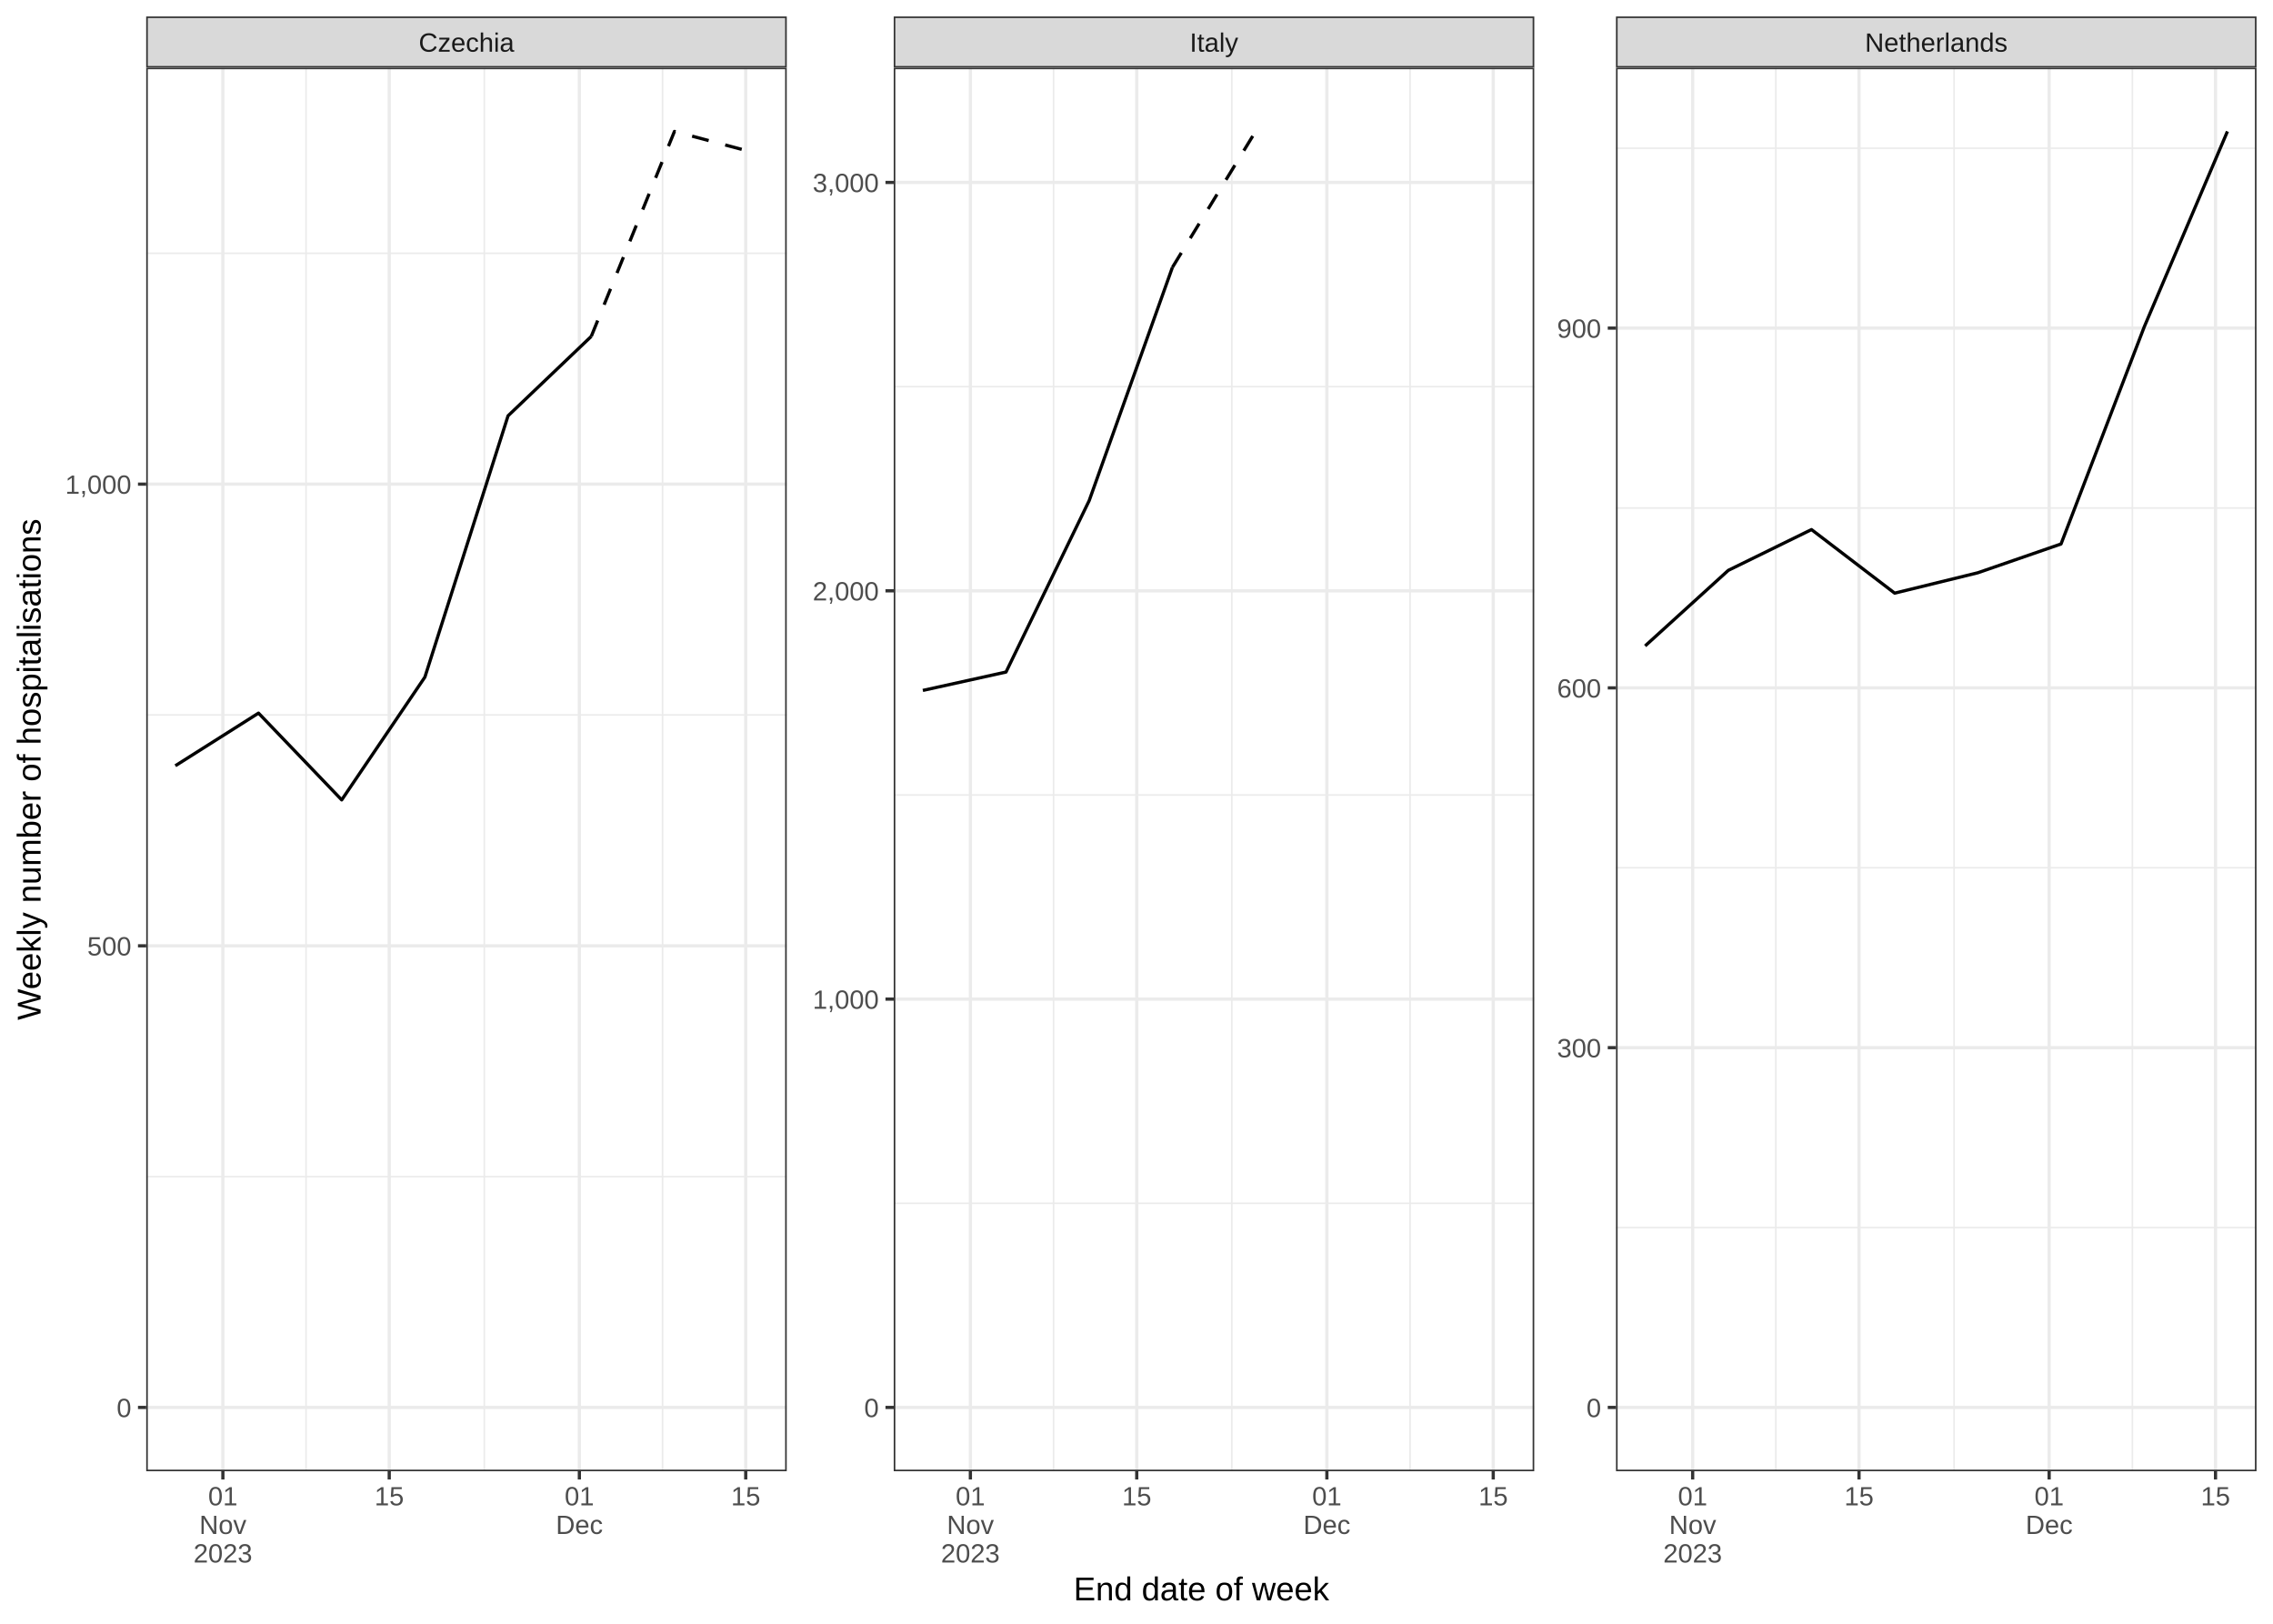
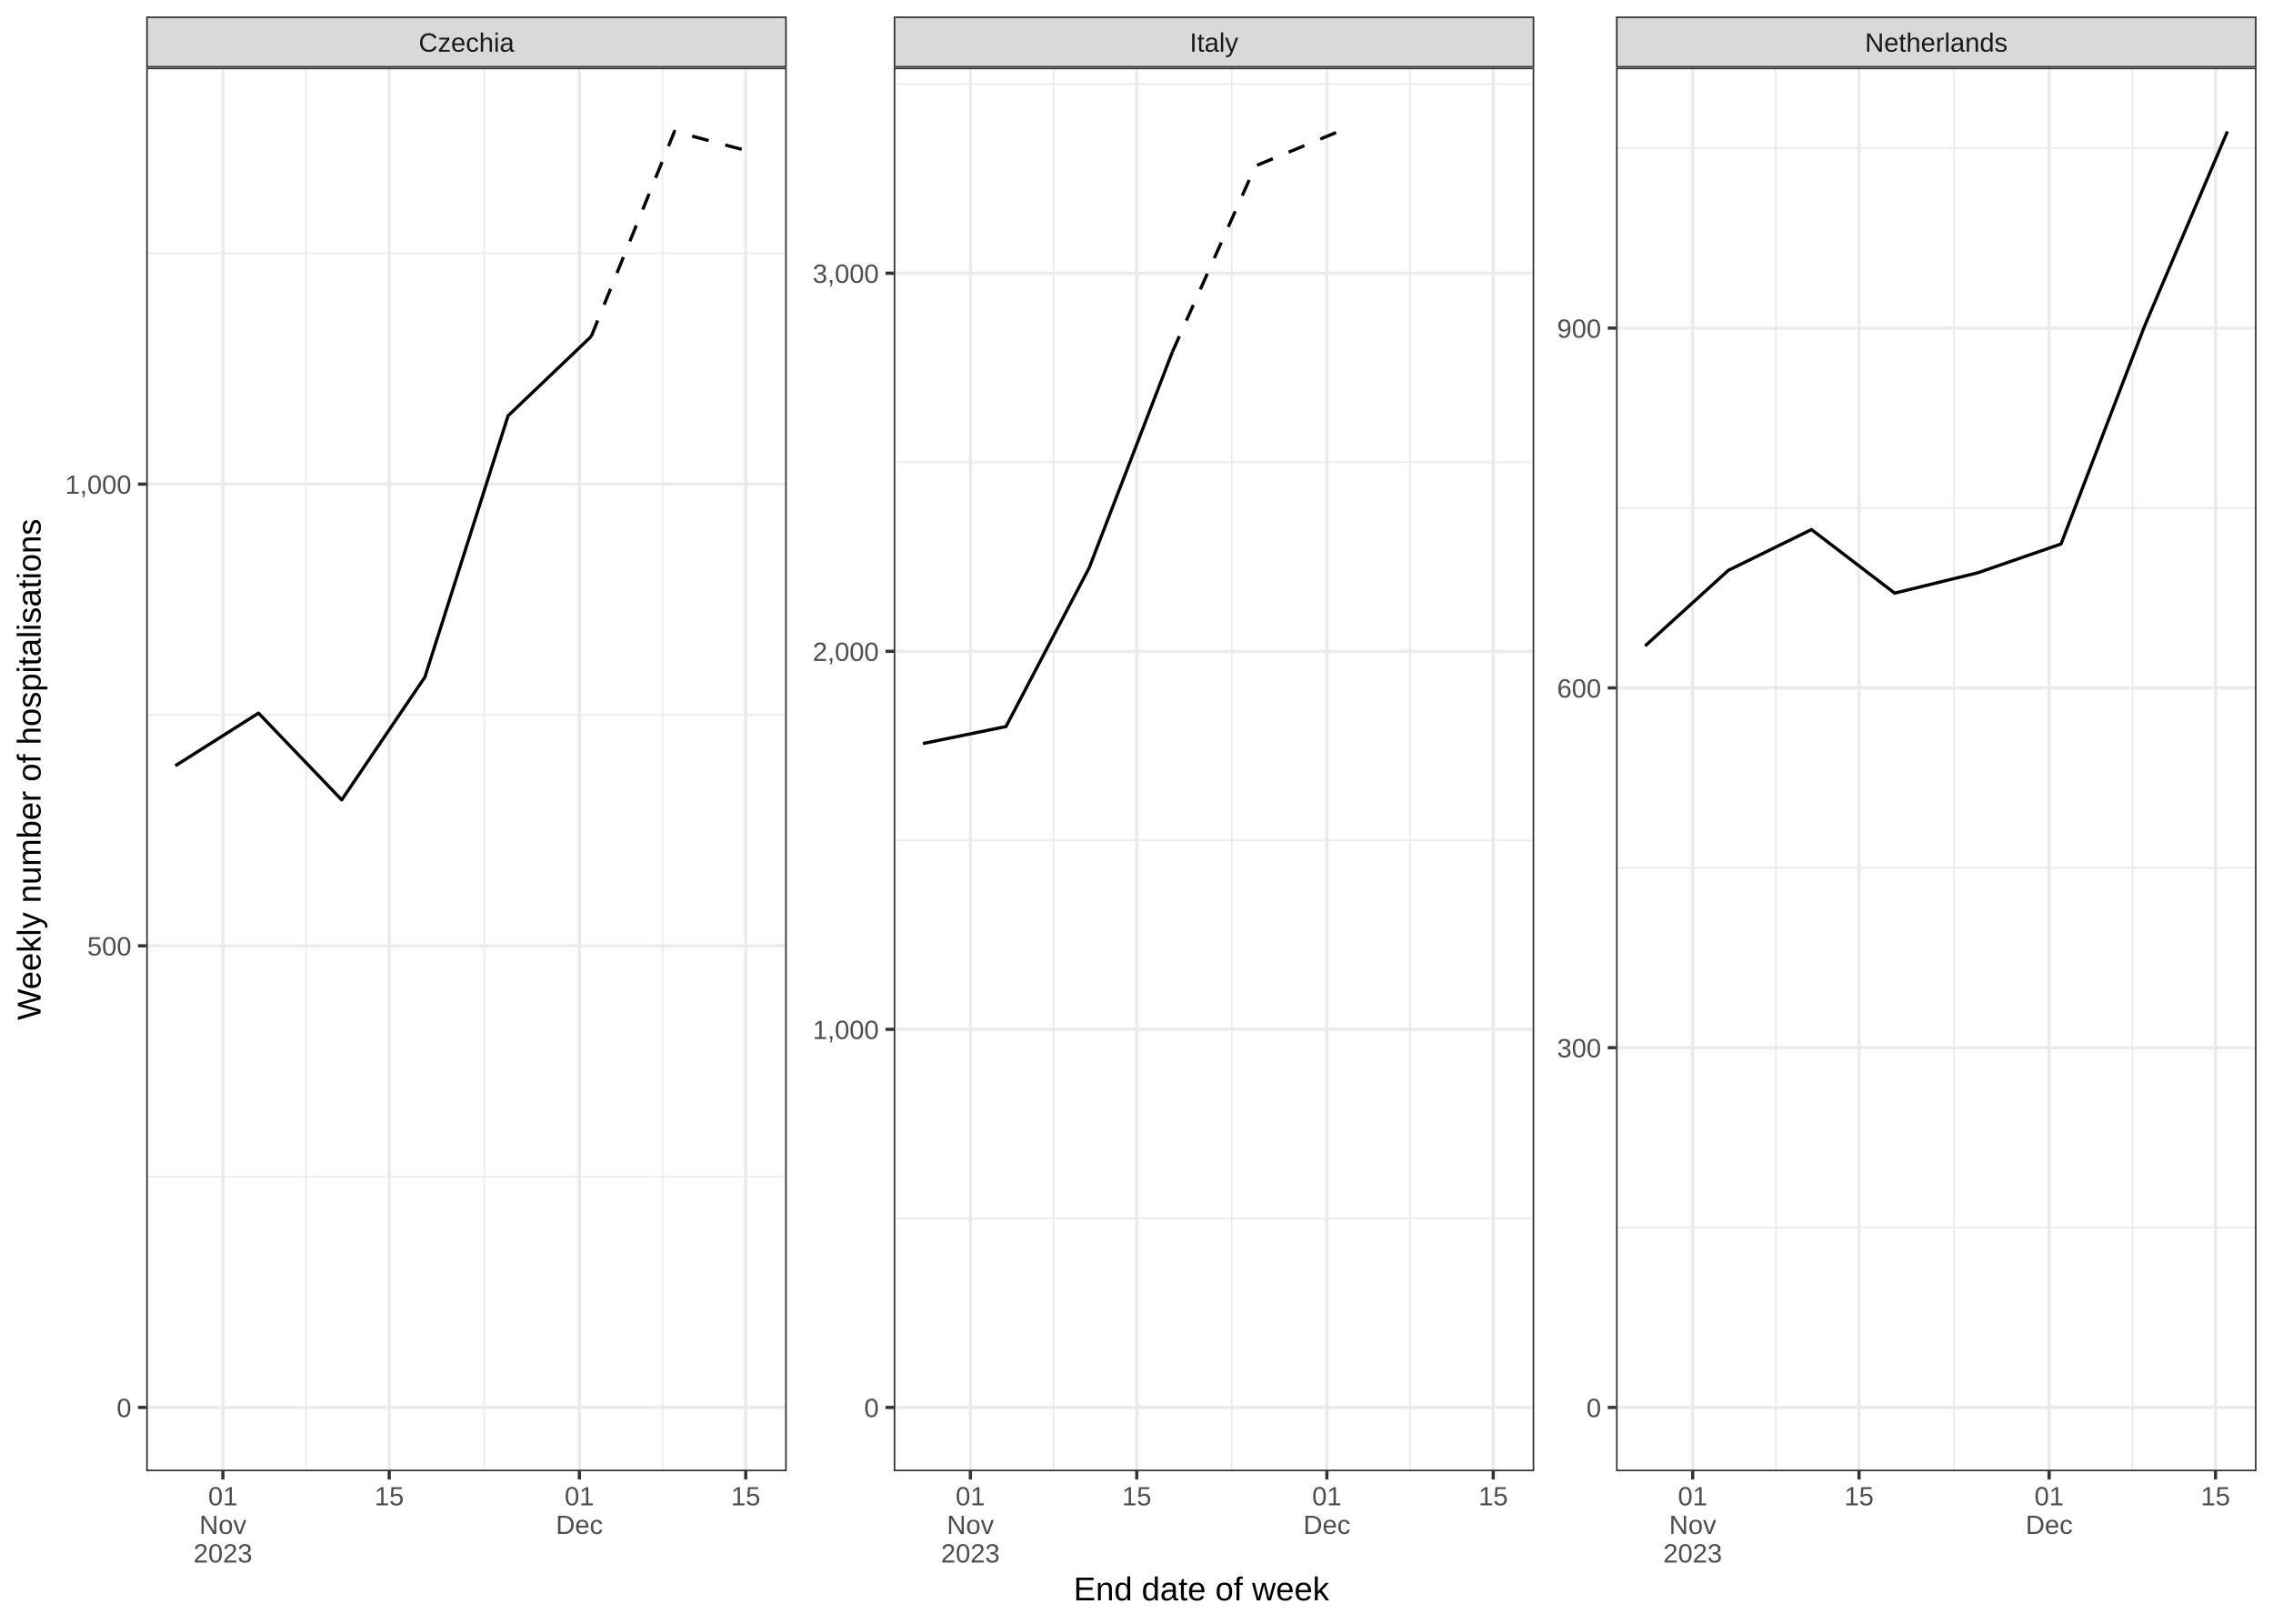
<svg xmlns="http://www.w3.org/2000/svg" class="svglite" width="756.00pt" height="540.00pt" viewBox="0 0 756.00 540.00">
  <defs>
    <style type="text/css">
    .svglite line, .svglite polyline, .svglite polygon, .svglite path, .svglite rect, .svglite circle {
      fill: none;
      stroke: #000000;
      stroke-linecap: round;
      stroke-linejoin: round;
      stroke-miterlimit: 10.00;
    }
    .svglite text {
      white-space: pre;
    }
  </style>
  </defs>
  <rect width="100%" height="100%" style="stroke: none; fill: #FFFFFF;" />
  <defs>
    <clipPath id="cpMC4wMHw3NTYuMDB8MC4wMHw1NDAuMDA=">
      <rect x="0.00" y="0.00" width="756.00" height="540.00" />
    </clipPath>
  </defs>
  <g clip-path="url(#cpMC4wMHw3NTYuMDB8MC4wMHw1NDAuMDA=)">
    <rect x="0.00" y="0.00" width="756.00" height="540.00" style="stroke-width: 1.07; stroke: #FFFFFF; fill: #FFFFFF;" />
  </g>
  <defs>
    <clipPath id="cpNDguNjN8MjYxLjY3fDIyLjQ5fDQ4OS4yOQ==">
      <rect x="48.63" y="22.49" width="213.04" height="466.80" />
    </clipPath>
  </defs>
  <g clip-path="url(#cpNDguNjN8MjYxLjY3fDIyLjQ5fDQ4OS4yOQ==)">
    <rect x="48.63" y="22.49" width="213.04" height="466.80" style="stroke-width: 1.07; stroke: none; fill: #FFFFFF;" />
    <polyline points="48.63,391.30 261.67,391.30 " style="stroke-width: 0.53; stroke: #EBEBEB; stroke-linecap: butt;" />
    <polyline points="48.63,237.77 261.67,237.77 " style="stroke-width: 0.53; stroke: #EBEBEB; stroke-linecap: butt;" />
    <polyline points="48.63,84.24 261.67,84.24 " style="stroke-width: 0.53; stroke: #EBEBEB; stroke-linecap: butt;" />
    <polyline points="101.79,489.29 101.79,22.49 " style="stroke-width: 0.53; stroke: #EBEBEB; stroke-linecap: butt;" />
    <polyline points="161.08,489.29 161.08,22.49 " style="stroke-width: 0.53; stroke: #EBEBEB; stroke-linecap: butt;" />
    <polyline points="220.37,489.29 220.37,22.49 " style="stroke-width: 0.53; stroke: #EBEBEB; stroke-linecap: butt;" />
    <polyline points="48.63,468.07 261.67,468.07 " style="stroke-width: 1.07; stroke: #EBEBEB; stroke-linecap: butt;" />
    <polyline points="48.63,314.54 261.67,314.54 " style="stroke-width: 1.07; stroke: #EBEBEB; stroke-linecap: butt;" />
    <polyline points="48.63,161.01 261.67,161.01 " style="stroke-width: 1.07; stroke: #EBEBEB; stroke-linecap: butt;" />
    <polyline points="74.13,489.29 74.13,22.49 " style="stroke-width: 1.07; stroke: #EBEBEB; stroke-linecap: butt;" />
    <polyline points="129.46,489.29 129.46,22.49 " style="stroke-width: 1.07; stroke: #EBEBEB; stroke-linecap: butt;" />
    <polyline points="192.70,489.29 192.70,22.49 " style="stroke-width: 1.07; stroke: #EBEBEB; stroke-linecap: butt;" />
    <polyline points="248.03,489.29 248.03,22.49 " style="stroke-width: 1.07; stroke: #EBEBEB; stroke-linecap: butt;" />
    <polyline points="58.32,254.66 85.98,237.16 113.65,266.02 141.32,225.18 168.98,138.28 196.65,111.88 " style="stroke-width: 1.07; stroke-linecap: butt;" />
    <polyline points="196.65,111.88 224.32,43.71 251.99,51.08 " style="stroke-width: 1.07; stroke-dasharray: 5.69,5.69; stroke-linecap: butt;" />
    <rect x="48.63" y="22.49" width="213.04" height="466.80" style="stroke-width: 1.07; stroke: #333333;" />
  </g>
  <g clip-path="url(#cpMC4wMHw3NTYuMDB8MC4wMHw1NDAuMDA=)">
</g>
  <defs>
    <clipPath id="cpMjk3LjI1fDUxMC4yOXwyMi40OXw0ODkuMjk=">
      <rect x="297.25" y="22.49" width="213.04" height="466.80" />
    </clipPath>
  </defs>
  <g clip-path="url(#cpMjk3LjI1fDUxMC4yOXwyMi40OXw0ODkuMjk=)">
    <rect x="297.25" y="22.49" width="213.04" height="466.80" style="stroke-width: 1.07; stroke: none; fill: #FFFFFF;" />
-     <polyline points="297.25,400.17 510.29,400.17 " style="stroke-width: 0.53; stroke: #EBEBEB; stroke-linecap: butt;" />
-     <polyline points="297.25,264.38 510.29,264.38 " style="stroke-width: 0.53; stroke: #EBEBEB; stroke-linecap: butt;" />
-     <polyline points="297.25,128.58 510.29,128.58 " style="stroke-width: 0.53; stroke: #EBEBEB; stroke-linecap: butt;" />
+     <polyline points="297.25,405.20 510.29,405.20 " style="stroke-width: 0.53; stroke: #EBEBEB; stroke-linecap: butt;" />
+     <polyline points="297.25,279.46 510.29,279.46 " style="stroke-width: 0.53; stroke: #EBEBEB; stroke-linecap: butt;" />
+     <polyline points="297.25,153.73 510.29,153.73 " style="stroke-width: 0.53; stroke: #EBEBEB; stroke-linecap: butt;" />
+     <polyline points="297.25,27.99 510.29,27.99 " style="stroke-width: 0.53; stroke: #EBEBEB; stroke-linecap: butt;" />
    <polyline points="350.41,489.29 350.41,22.49 " style="stroke-width: 0.53; stroke: #EBEBEB; stroke-linecap: butt;" />
    <polyline points="409.70,489.29 409.70,22.49 " style="stroke-width: 0.53; stroke: #EBEBEB; stroke-linecap: butt;" />
    <polyline points="468.99,489.29 468.99,22.49 " style="stroke-width: 0.53; stroke: #EBEBEB; stroke-linecap: butt;" />
    <polyline points="297.25,468.07 510.29,468.07 " style="stroke-width: 1.07; stroke: #EBEBEB; stroke-linecap: butt;" />
-     <polyline points="297.25,332.27 510.29,332.27 " style="stroke-width: 1.07; stroke: #EBEBEB; stroke-linecap: butt;" />
-     <polyline points="297.25,196.48 510.29,196.48 " style="stroke-width: 1.07; stroke: #EBEBEB; stroke-linecap: butt;" />
-     <polyline points="297.25,60.68 510.29,60.68 " style="stroke-width: 1.07; stroke: #EBEBEB; stroke-linecap: butt;" />
+     <polyline points="297.25,342.33 510.29,342.33 " style="stroke-width: 1.07; stroke: #EBEBEB; stroke-linecap: butt;" />
+     <polyline points="297.25,216.60 510.29,216.60 " style="stroke-width: 1.07; stroke: #EBEBEB; stroke-linecap: butt;" />
+     <polyline points="297.25,90.86 510.29,90.86 " style="stroke-width: 1.07; stroke: #EBEBEB; stroke-linecap: butt;" />
    <polyline points="322.75,489.29 322.75,22.49 " style="stroke-width: 1.07; stroke: #EBEBEB; stroke-linecap: butt;" />
    <polyline points="378.08,489.29 378.08,22.49 " style="stroke-width: 1.07; stroke: #EBEBEB; stroke-linecap: butt;" />
    <polyline points="441.32,489.29 441.32,22.49 " style="stroke-width: 1.07; stroke: #EBEBEB; stroke-linecap: butt;" />
    <polyline points="496.65,489.29 496.65,22.49 " style="stroke-width: 1.07; stroke: #EBEBEB; stroke-linecap: butt;" />
-     <polyline points="306.94,229.61 334.60,223.50 362.27,166.47 389.94,88.93 " style="stroke-width: 1.07; stroke-linecap: butt;" />
-     <polyline points="389.94,88.93 417.60,43.71 " style="stroke-width: 1.07; stroke-dasharray: 5.69,5.69; stroke-linecap: butt;" />
+     <polyline points="306.94,247.28 334.60,241.62 362.27,188.81 389.94,117.01 " style="stroke-width: 1.07; stroke-linecap: butt;" />
+     <polyline points="389.94,117.01 417.60,55.15 445.27,43.71 " style="stroke-width: 1.07; stroke-dasharray: 5.69,5.69; stroke-linecap: butt;" />
    <rect x="297.25" y="22.49" width="213.04" height="466.80" style="stroke-width: 1.07; stroke: #333333;" />
  </g>
  <g clip-path="url(#cpMC4wMHw3NTYuMDB8MC4wMHw1NDAuMDA=)">
</g>
  <defs>
    <clipPath id="cpNTM3LjQ4fDc1MC41MnwyMi40OXw0ODkuMjk=">
      <rect x="537.48" y="22.49" width="213.04" height="466.80" />
    </clipPath>
  </defs>
  <g clip-path="url(#cpNTM3LjQ4fDc1MC41MnwyMi40OXw0ODkuMjk=)">
    <rect x="537.48" y="22.49" width="213.04" height="466.80" style="stroke-width: 1.07; stroke: none; fill: #FFFFFF;" />
    <polyline points="537.48,408.24 750.52,408.24 " style="stroke-width: 0.53; stroke: #EBEBEB; stroke-linecap: butt;" />
    <polyline points="537.48,288.59 750.52,288.59 " style="stroke-width: 0.53; stroke: #EBEBEB; stroke-linecap: butt;" />
    <polyline points="537.48,168.94 750.52,168.94 " style="stroke-width: 0.53; stroke: #EBEBEB; stroke-linecap: butt;" />
    <polyline points="537.48,49.29 750.52,49.29 " style="stroke-width: 0.53; stroke: #EBEBEB; stroke-linecap: butt;" />
    <polyline points="590.64,489.29 590.64,22.49 " style="stroke-width: 0.53; stroke: #EBEBEB; stroke-linecap: butt;" />
    <polyline points="649.93,489.29 649.93,22.49 " style="stroke-width: 0.53; stroke: #EBEBEB; stroke-linecap: butt;" />
    <polyline points="709.22,489.29 709.22,22.49 " style="stroke-width: 0.53; stroke: #EBEBEB; stroke-linecap: butt;" />
    <polyline points="537.48,468.07 750.52,468.07 " style="stroke-width: 1.07; stroke: #EBEBEB; stroke-linecap: butt;" />
    <polyline points="537.48,348.42 750.52,348.42 " style="stroke-width: 1.07; stroke: #EBEBEB; stroke-linecap: butt;" />
    <polyline points="537.48,228.77 750.52,228.77 " style="stroke-width: 1.07; stroke: #EBEBEB; stroke-linecap: butt;" />
    <polyline points="537.48,109.12 750.52,109.12 " style="stroke-width: 1.07; stroke: #EBEBEB; stroke-linecap: butt;" />
    <polyline points="562.98,489.29 562.98,22.49 " style="stroke-width: 1.07; stroke: #EBEBEB; stroke-linecap: butt;" />
    <polyline points="618.31,489.29 618.31,22.49 " style="stroke-width: 1.07; stroke: #EBEBEB; stroke-linecap: butt;" />
    <polyline points="681.55,489.29 681.55,22.49 " style="stroke-width: 1.07; stroke: #EBEBEB; stroke-linecap: butt;" />
    <polyline points="736.88,489.29 736.88,22.49 " style="stroke-width: 1.07; stroke: #EBEBEB; stroke-linecap: butt;" />
    <polyline points="547.17,214.81 574.83,189.68 602.50,176.12 630.17,197.26 657.84,190.48 685.50,180.91 713.17,108.72 740.84,43.71 " style="stroke-width: 1.07; stroke-linecap: butt;" />
    <rect x="537.48" y="22.49" width="213.04" height="466.80" style="stroke-width: 1.07; stroke: #333333;" />
  </g>
  <g clip-path="url(#cpMC4wMHw3NTYuMDB8MC4wMHw1NDAuMDA=)">
</g>
  <defs>
    <clipPath id="cpNDguNjN8MjYxLjY3fDUuNDh8MjIuNDk=">
      <rect x="48.63" y="5.48" width="213.04" height="17.01" />
    </clipPath>
  </defs>
  <g clip-path="url(#cpNDguNjN8MjYxLjY3fDUuNDh8MjIuNDk=)">
    <rect x="48.63" y="5.48" width="213.04" height="17.01" style="stroke-width: 1.07; stroke: #333333; fill: #D9D9D9;" />
    <text x="155.15" y="17.19" text-anchor="middle" style="font-size: 8.80px;fill: #1A1A1A; font-family: &quot;Liberation Sans&quot;;" textLength="34.42px" lengthAdjust="spacingAndGlyphs">Czechia</text>
  </g>
  <g clip-path="url(#cpMC4wMHw3NTYuMDB8MC4wMHw1NDAuMDA=)">
</g>
  <defs>
    <clipPath id="cpMjk3LjI1fDUxMC4yOXw1LjQ4fDIyLjQ5">
      <rect x="297.25" y="5.48" width="213.04" height="17.01" />
    </clipPath>
  </defs>
  <g clip-path="url(#cpMjk3LjI1fDUxMC4yOXw1LjQ4fDIyLjQ5)">
    <rect x="297.25" y="5.48" width="213.04" height="17.01" style="stroke-width: 1.07; stroke: #333333; fill: #D9D9D9;" />
    <text x="403.77" y="17.19" text-anchor="middle" style="font-size: 8.80px;fill: #1A1A1A; font-family: &quot;Liberation Sans&quot;;" textLength="19.09px" lengthAdjust="spacingAndGlyphs">Italy</text>
  </g>
  <g clip-path="url(#cpMC4wMHw3NTYuMDB8MC4wMHw1NDAuMDA=)">
</g>
  <defs>
    <clipPath id="cpNTM3LjQ4fDc1MC41Mnw1LjQ4fDIyLjQ5">
      <rect x="537.48" y="5.48" width="213.04" height="17.01" />
    </clipPath>
  </defs>
  <g clip-path="url(#cpNTM3LjQ4fDc1MC41Mnw1LjQ4fDIyLjQ5)">
    <rect x="537.48" y="5.48" width="213.04" height="17.01" style="stroke-width: 1.07; stroke: #333333; fill: #D9D9D9;" />
    <text x="644.00" y="17.19" text-anchor="middle" style="font-size: 8.80px;fill: #1A1A1A; font-family: &quot;Liberation Sans&quot;;" textLength="53.63px" lengthAdjust="spacingAndGlyphs">Netherlands</text>
  </g>
  <g clip-path="url(#cpMC4wMHw3NTYuMDB8MC4wMHw1NDAuMDA=)">
    <polyline points="74.13,492.03 74.13,489.29 " style="stroke-width: 1.07; stroke: #333333; stroke-linecap: butt;" />
    <polyline points="129.46,492.03 129.46,489.29 " style="stroke-width: 1.07; stroke: #333333; stroke-linecap: butt;" />
    <polyline points="192.70,492.03 192.70,489.29 " style="stroke-width: 1.07; stroke: #333333; stroke-linecap: butt;" />
    <polyline points="248.03,492.03 248.03,489.29 " style="stroke-width: 1.07; stroke: #333333; stroke-linecap: butt;" />
    <text x="74.13" y="500.63" text-anchor="middle" style="font-size: 8.80px;fill: #4D4D4D; font-family: &quot;Liberation Sans&quot;;" textLength="11.19px" lengthAdjust="spacingAndGlyphs">01</text>
    <text x="74.13" y="510.14" text-anchor="middle" style="font-size: 8.80px;fill: #4D4D4D; font-family: &quot;Liberation Sans&quot;;" textLength="17.17px" lengthAdjust="spacingAndGlyphs">Nov</text>
    <text x="74.13" y="519.64" text-anchor="middle" style="font-size: 8.80px;fill: #4D4D4D; font-family: &quot;Liberation Sans&quot;;" textLength="22.38px" lengthAdjust="spacingAndGlyphs">2023</text>
    <text x="129.46" y="500.63" text-anchor="middle" style="font-size: 8.80px;fill: #4D4D4D; font-family: &quot;Liberation Sans&quot;;" textLength="11.19px" lengthAdjust="spacingAndGlyphs">15</text>
    <text x="192.70" y="500.63" text-anchor="middle" style="font-size: 8.80px;fill: #4D4D4D; font-family: &quot;Liberation Sans&quot;;" textLength="11.19px" lengthAdjust="spacingAndGlyphs">01</text>
    <text x="192.70" y="510.14" text-anchor="middle" style="font-size: 8.80px;fill: #4D4D4D; font-family: &quot;Liberation Sans&quot;;" textLength="17.03px" lengthAdjust="spacingAndGlyphs">Dec</text>
    <text x="248.03" y="500.63" text-anchor="middle" style="font-size: 8.80px;fill: #4D4D4D; font-family: &quot;Liberation Sans&quot;;" textLength="11.19px" lengthAdjust="spacingAndGlyphs">15</text>
    <polyline points="322.75,492.03 322.75,489.29 " style="stroke-width: 1.07; stroke: #333333; stroke-linecap: butt;" />
    <polyline points="378.08,492.03 378.08,489.29 " style="stroke-width: 1.07; stroke: #333333; stroke-linecap: butt;" />
    <polyline points="441.32,492.03 441.32,489.29 " style="stroke-width: 1.07; stroke: #333333; stroke-linecap: butt;" />
    <polyline points="496.65,492.03 496.65,489.29 " style="stroke-width: 1.07; stroke: #333333; stroke-linecap: butt;" />
    <text x="322.75" y="500.63" text-anchor="middle" style="font-size: 8.80px;fill: #4D4D4D; font-family: &quot;Liberation Sans&quot;;" textLength="11.19px" lengthAdjust="spacingAndGlyphs">01</text>
    <text x="322.75" y="510.14" text-anchor="middle" style="font-size: 8.80px;fill: #4D4D4D; font-family: &quot;Liberation Sans&quot;;" textLength="17.17px" lengthAdjust="spacingAndGlyphs">Nov</text>
    <text x="322.75" y="519.64" text-anchor="middle" style="font-size: 8.80px;fill: #4D4D4D; font-family: &quot;Liberation Sans&quot;;" textLength="22.38px" lengthAdjust="spacingAndGlyphs">2023</text>
    <text x="378.08" y="500.63" text-anchor="middle" style="font-size: 8.80px;fill: #4D4D4D; font-family: &quot;Liberation Sans&quot;;" textLength="11.19px" lengthAdjust="spacingAndGlyphs">15</text>
    <text x="441.32" y="500.63" text-anchor="middle" style="font-size: 8.80px;fill: #4D4D4D; font-family: &quot;Liberation Sans&quot;;" textLength="11.19px" lengthAdjust="spacingAndGlyphs">01</text>
    <text x="441.32" y="510.14" text-anchor="middle" style="font-size: 8.80px;fill: #4D4D4D; font-family: &quot;Liberation Sans&quot;;" textLength="17.03px" lengthAdjust="spacingAndGlyphs">Dec</text>
    <text x="496.65" y="500.63" text-anchor="middle" style="font-size: 8.80px;fill: #4D4D4D; font-family: &quot;Liberation Sans&quot;;" textLength="11.19px" lengthAdjust="spacingAndGlyphs">15</text>
    <polyline points="562.98,492.03 562.98,489.29 " style="stroke-width: 1.07; stroke: #333333; stroke-linecap: butt;" />
    <polyline points="618.31,492.03 618.31,489.29 " style="stroke-width: 1.07; stroke: #333333; stroke-linecap: butt;" />
    <polyline points="681.55,492.03 681.55,489.29 " style="stroke-width: 1.07; stroke: #333333; stroke-linecap: butt;" />
    <polyline points="736.88,492.03 736.88,489.29 " style="stroke-width: 1.07; stroke: #333333; stroke-linecap: butt;" />
    <text x="562.98" y="500.63" text-anchor="middle" style="font-size: 8.80px;fill: #4D4D4D; font-family: &quot;Liberation Sans&quot;;" textLength="11.19px" lengthAdjust="spacingAndGlyphs">01</text>
    <text x="562.98" y="510.14" text-anchor="middle" style="font-size: 8.80px;fill: #4D4D4D; font-family: &quot;Liberation Sans&quot;;" textLength="17.17px" lengthAdjust="spacingAndGlyphs">Nov</text>
    <text x="562.98" y="519.64" text-anchor="middle" style="font-size: 8.80px;fill: #4D4D4D; font-family: &quot;Liberation Sans&quot;;" textLength="22.38px" lengthAdjust="spacingAndGlyphs">2023</text>
    <text x="618.31" y="500.63" text-anchor="middle" style="font-size: 8.80px;fill: #4D4D4D; font-family: &quot;Liberation Sans&quot;;" textLength="11.19px" lengthAdjust="spacingAndGlyphs">15</text>
    <text x="681.55" y="500.63" text-anchor="middle" style="font-size: 8.80px;fill: #4D4D4D; font-family: &quot;Liberation Sans&quot;;" textLength="11.19px" lengthAdjust="spacingAndGlyphs">01</text>
    <text x="681.55" y="510.14" text-anchor="middle" style="font-size: 8.80px;fill: #4D4D4D; font-family: &quot;Liberation Sans&quot;;" textLength="17.03px" lengthAdjust="spacingAndGlyphs">Dec</text>
    <text x="736.88" y="500.63" text-anchor="middle" style="font-size: 8.80px;fill: #4D4D4D; font-family: &quot;Liberation Sans&quot;;" textLength="11.19px" lengthAdjust="spacingAndGlyphs">15</text>
    <text x="532.55" y="471.28" text-anchor="end" style="font-size: 8.80px;fill: #4D4D4D; font-family: &quot;Liberation Sans&quot;;" textLength="5.59px" lengthAdjust="spacingAndGlyphs">0</text>
    <text x="532.55" y="351.63" text-anchor="end" style="font-size: 8.80px;fill: #4D4D4D; font-family: &quot;Liberation Sans&quot;;" textLength="16.78px" lengthAdjust="spacingAndGlyphs">300</text>
    <text x="532.55" y="231.98" text-anchor="end" style="font-size: 8.80px;fill: #4D4D4D; font-family: &quot;Liberation Sans&quot;;" textLength="16.78px" lengthAdjust="spacingAndGlyphs">600</text>
    <text x="532.55" y="112.33" text-anchor="end" style="font-size: 8.80px;fill: #4D4D4D; font-family: &quot;Liberation Sans&quot;;" textLength="16.78px" lengthAdjust="spacingAndGlyphs">900</text>
    <polyline points="534.74,468.07 537.48,468.07 " style="stroke-width: 1.07; stroke: #333333; stroke-linecap: butt;" />
    <polyline points="534.74,348.42 537.48,348.42 " style="stroke-width: 1.07; stroke: #333333; stroke-linecap: butt;" />
    <polyline points="534.74,228.77 537.48,228.77 " style="stroke-width: 1.07; stroke: #333333; stroke-linecap: butt;" />
    <polyline points="534.74,109.12 537.48,109.12 " style="stroke-width: 1.07; stroke: #333333; stroke-linecap: butt;" />
    <text x="292.32" y="471.28" text-anchor="end" style="font-size: 8.80px;fill: #4D4D4D; font-family: &quot;Liberation Sans&quot;;" textLength="5.59px" lengthAdjust="spacingAndGlyphs">0</text>
-     <text x="292.32" y="335.48" text-anchor="end" style="font-size: 8.80px;fill: #4D4D4D; font-family: &quot;Liberation Sans&quot;;" textLength="25.17px" lengthAdjust="spacingAndGlyphs">1,000</text>
-     <text x="292.32" y="199.69" text-anchor="end" style="font-size: 8.80px;fill: #4D4D4D; font-family: &quot;Liberation Sans&quot;;" textLength="25.17px" lengthAdjust="spacingAndGlyphs">2,000</text>
-     <text x="292.32" y="63.89" text-anchor="end" style="font-size: 8.80px;fill: #4D4D4D; font-family: &quot;Liberation Sans&quot;;" textLength="25.17px" lengthAdjust="spacingAndGlyphs">3,000</text>
+     <text x="292.32" y="345.54" text-anchor="end" style="font-size: 8.80px;fill: #4D4D4D; font-family: &quot;Liberation Sans&quot;;" textLength="25.17px" lengthAdjust="spacingAndGlyphs">1,000</text>
+     <text x="292.32" y="219.80" text-anchor="end" style="font-size: 8.80px;fill: #4D4D4D; font-family: &quot;Liberation Sans&quot;;" textLength="25.17px" lengthAdjust="spacingAndGlyphs">2,000</text>
+     <text x="292.32" y="94.07" text-anchor="end" style="font-size: 8.80px;fill: #4D4D4D; font-family: &quot;Liberation Sans&quot;;" textLength="25.17px" lengthAdjust="spacingAndGlyphs">3,000</text>
    <polyline points="294.51,468.07 297.25,468.07 " style="stroke-width: 1.07; stroke: #333333; stroke-linecap: butt;" />
-     <polyline points="294.51,332.27 297.25,332.27 " style="stroke-width: 1.07; stroke: #333333; stroke-linecap: butt;" />
-     <polyline points="294.51,196.48 297.25,196.48 " style="stroke-width: 1.07; stroke: #333333; stroke-linecap: butt;" />
-     <polyline points="294.51,60.68 297.25,60.68 " style="stroke-width: 1.07; stroke: #333333; stroke-linecap: butt;" />
+     <polyline points="294.51,342.33 297.25,342.33 " style="stroke-width: 1.07; stroke: #333333; stroke-linecap: butt;" />
+     <polyline points="294.51,216.60 297.25,216.60 " style="stroke-width: 1.07; stroke: #333333; stroke-linecap: butt;" />
+     <polyline points="294.51,90.86 297.25,90.86 " style="stroke-width: 1.07; stroke: #333333; stroke-linecap: butt;" />
    <text x="43.70" y="471.28" text-anchor="end" style="font-size: 8.80px;fill: #4D4D4D; font-family: &quot;Liberation Sans&quot;;" textLength="5.59px" lengthAdjust="spacingAndGlyphs">0</text>
    <text x="43.70" y="317.75" text-anchor="end" style="font-size: 8.80px;fill: #4D4D4D; font-family: &quot;Liberation Sans&quot;;" textLength="16.78px" lengthAdjust="spacingAndGlyphs">500</text>
    <text x="43.70" y="164.21" text-anchor="end" style="font-size: 8.80px;fill: #4D4D4D; font-family: &quot;Liberation Sans&quot;;" textLength="25.17px" lengthAdjust="spacingAndGlyphs">1,000</text>
    <polyline points="45.89,468.07 48.63,468.07 " style="stroke-width: 1.07; stroke: #333333; stroke-linecap: butt;" />
    <polyline points="45.89,314.54 48.63,314.54 " style="stroke-width: 1.07; stroke: #333333; stroke-linecap: butt;" />
    <polyline points="45.89,161.01 48.63,161.01 " style="stroke-width: 1.07; stroke: #333333; stroke-linecap: butt;" />
    <text x="399.58" y="532.23" text-anchor="middle" style="font-size: 11.00px; font-family: &quot;Liberation Sans&quot;;" textLength="95.72px" lengthAdjust="spacingAndGlyphs">End date of week</text>
    <text transform="translate(13.50,255.89) rotate(-90)" text-anchor="middle" style="font-size: 11.00px; font-family: &quot;Liberation Sans&quot;;" textLength="189.66px" lengthAdjust="spacingAndGlyphs">Weekly number of hospitalisations</text>
  </g>
</svg>
